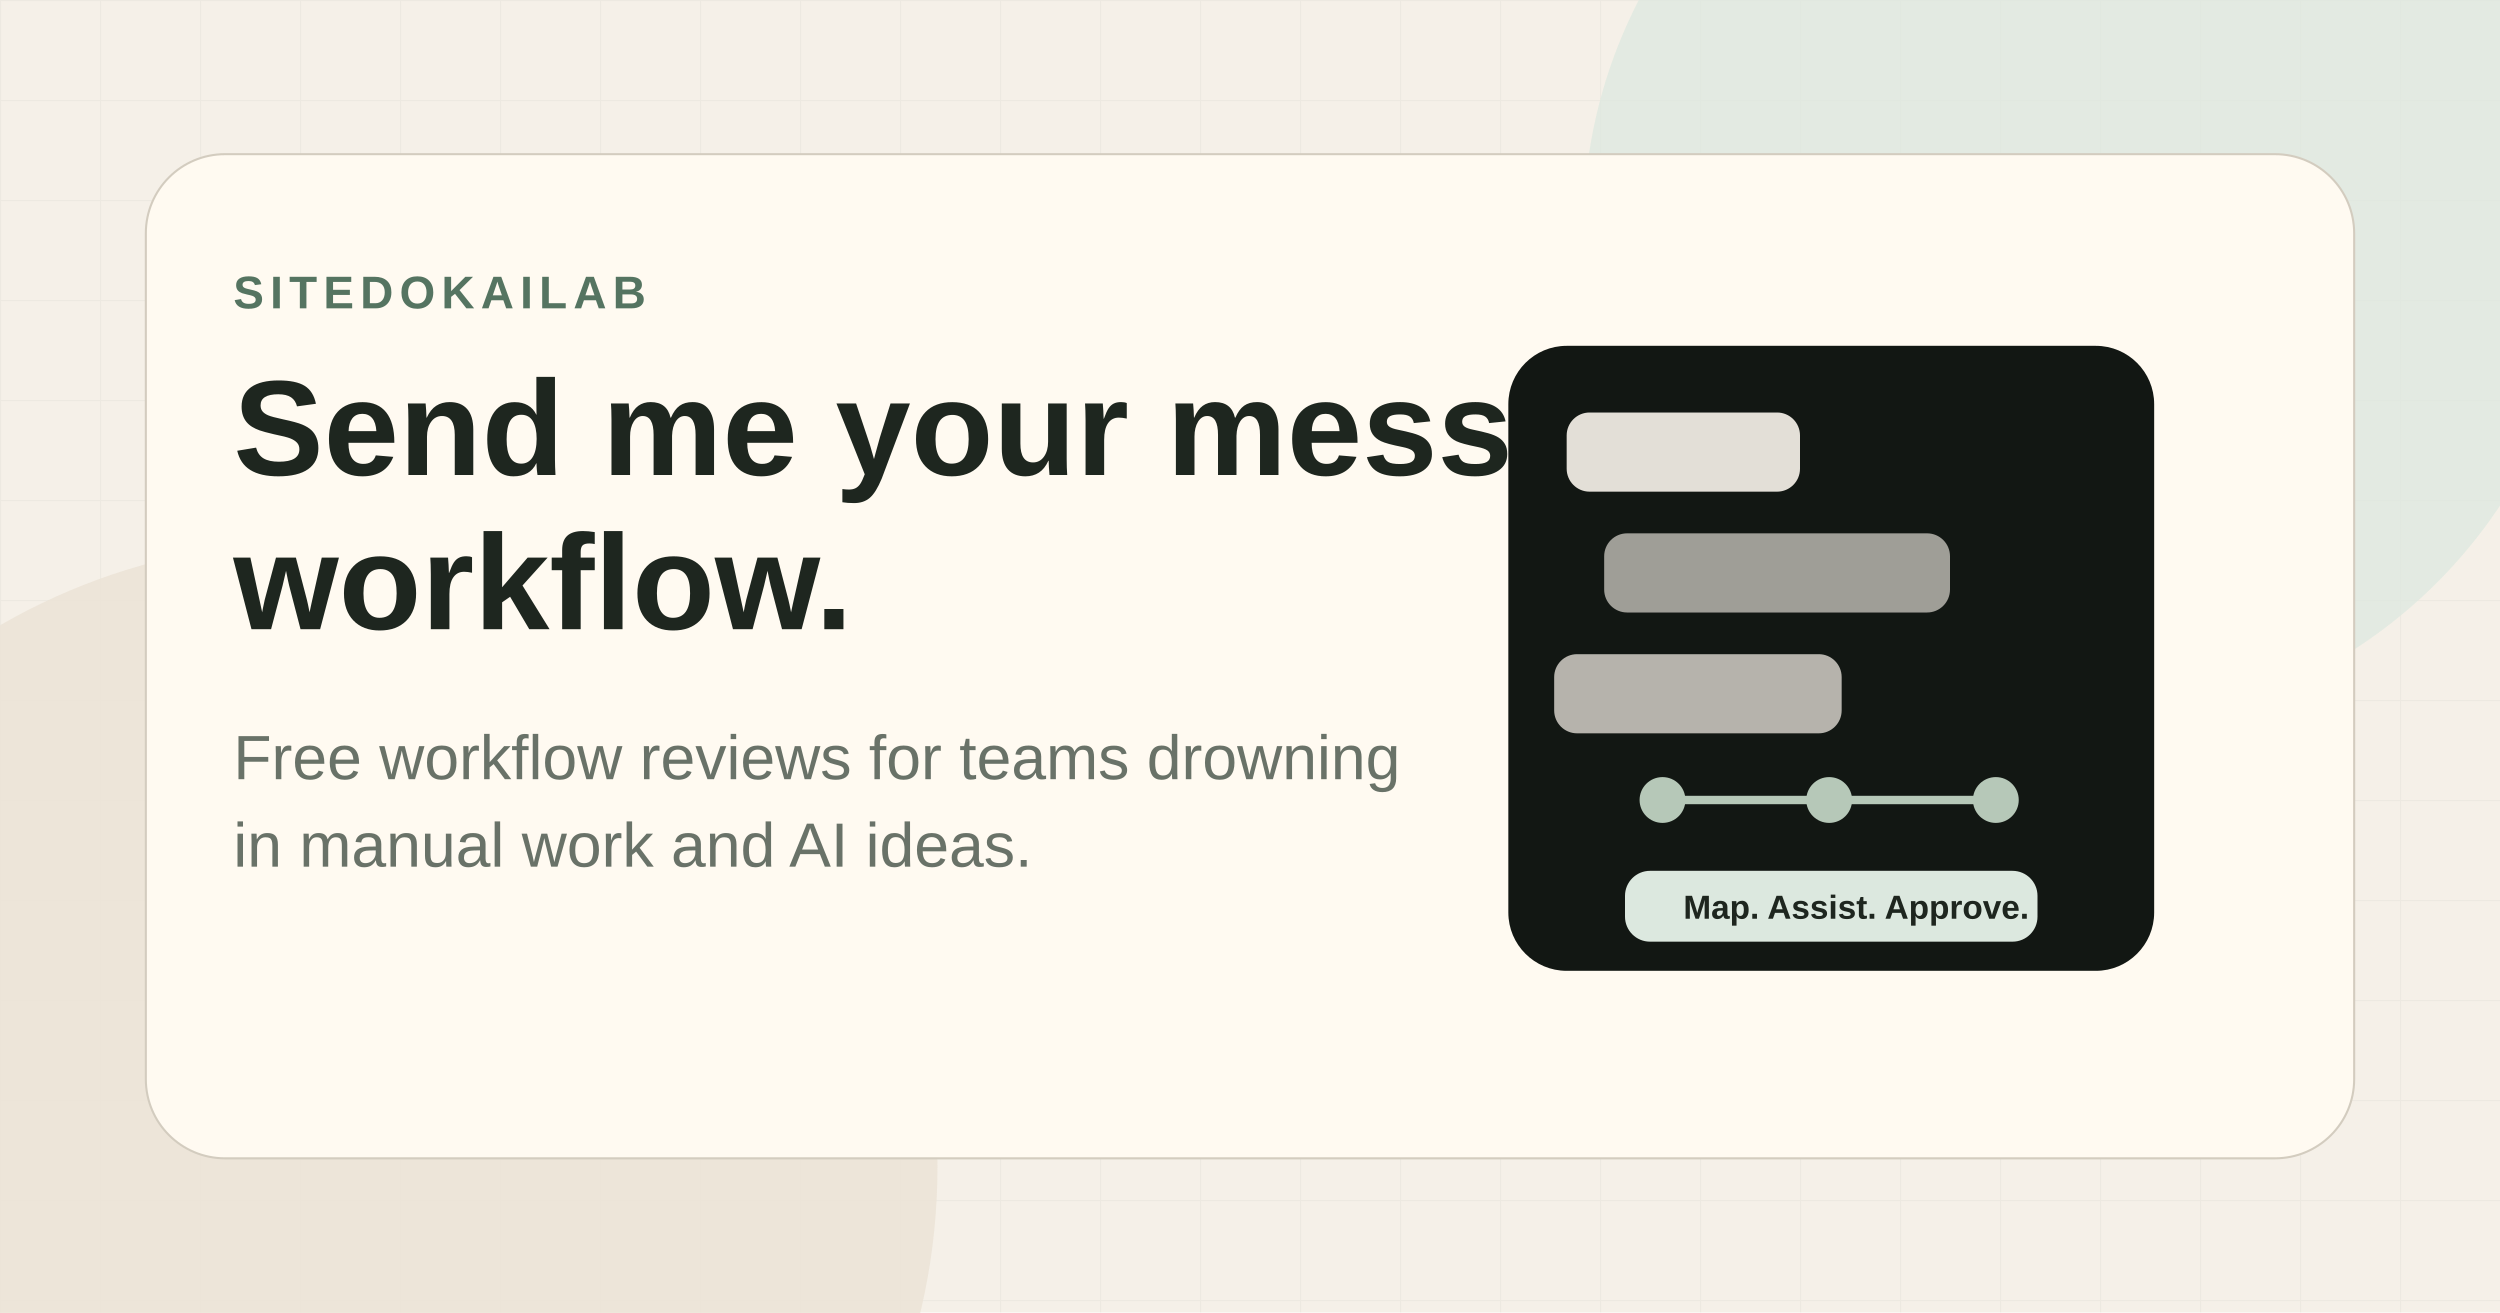
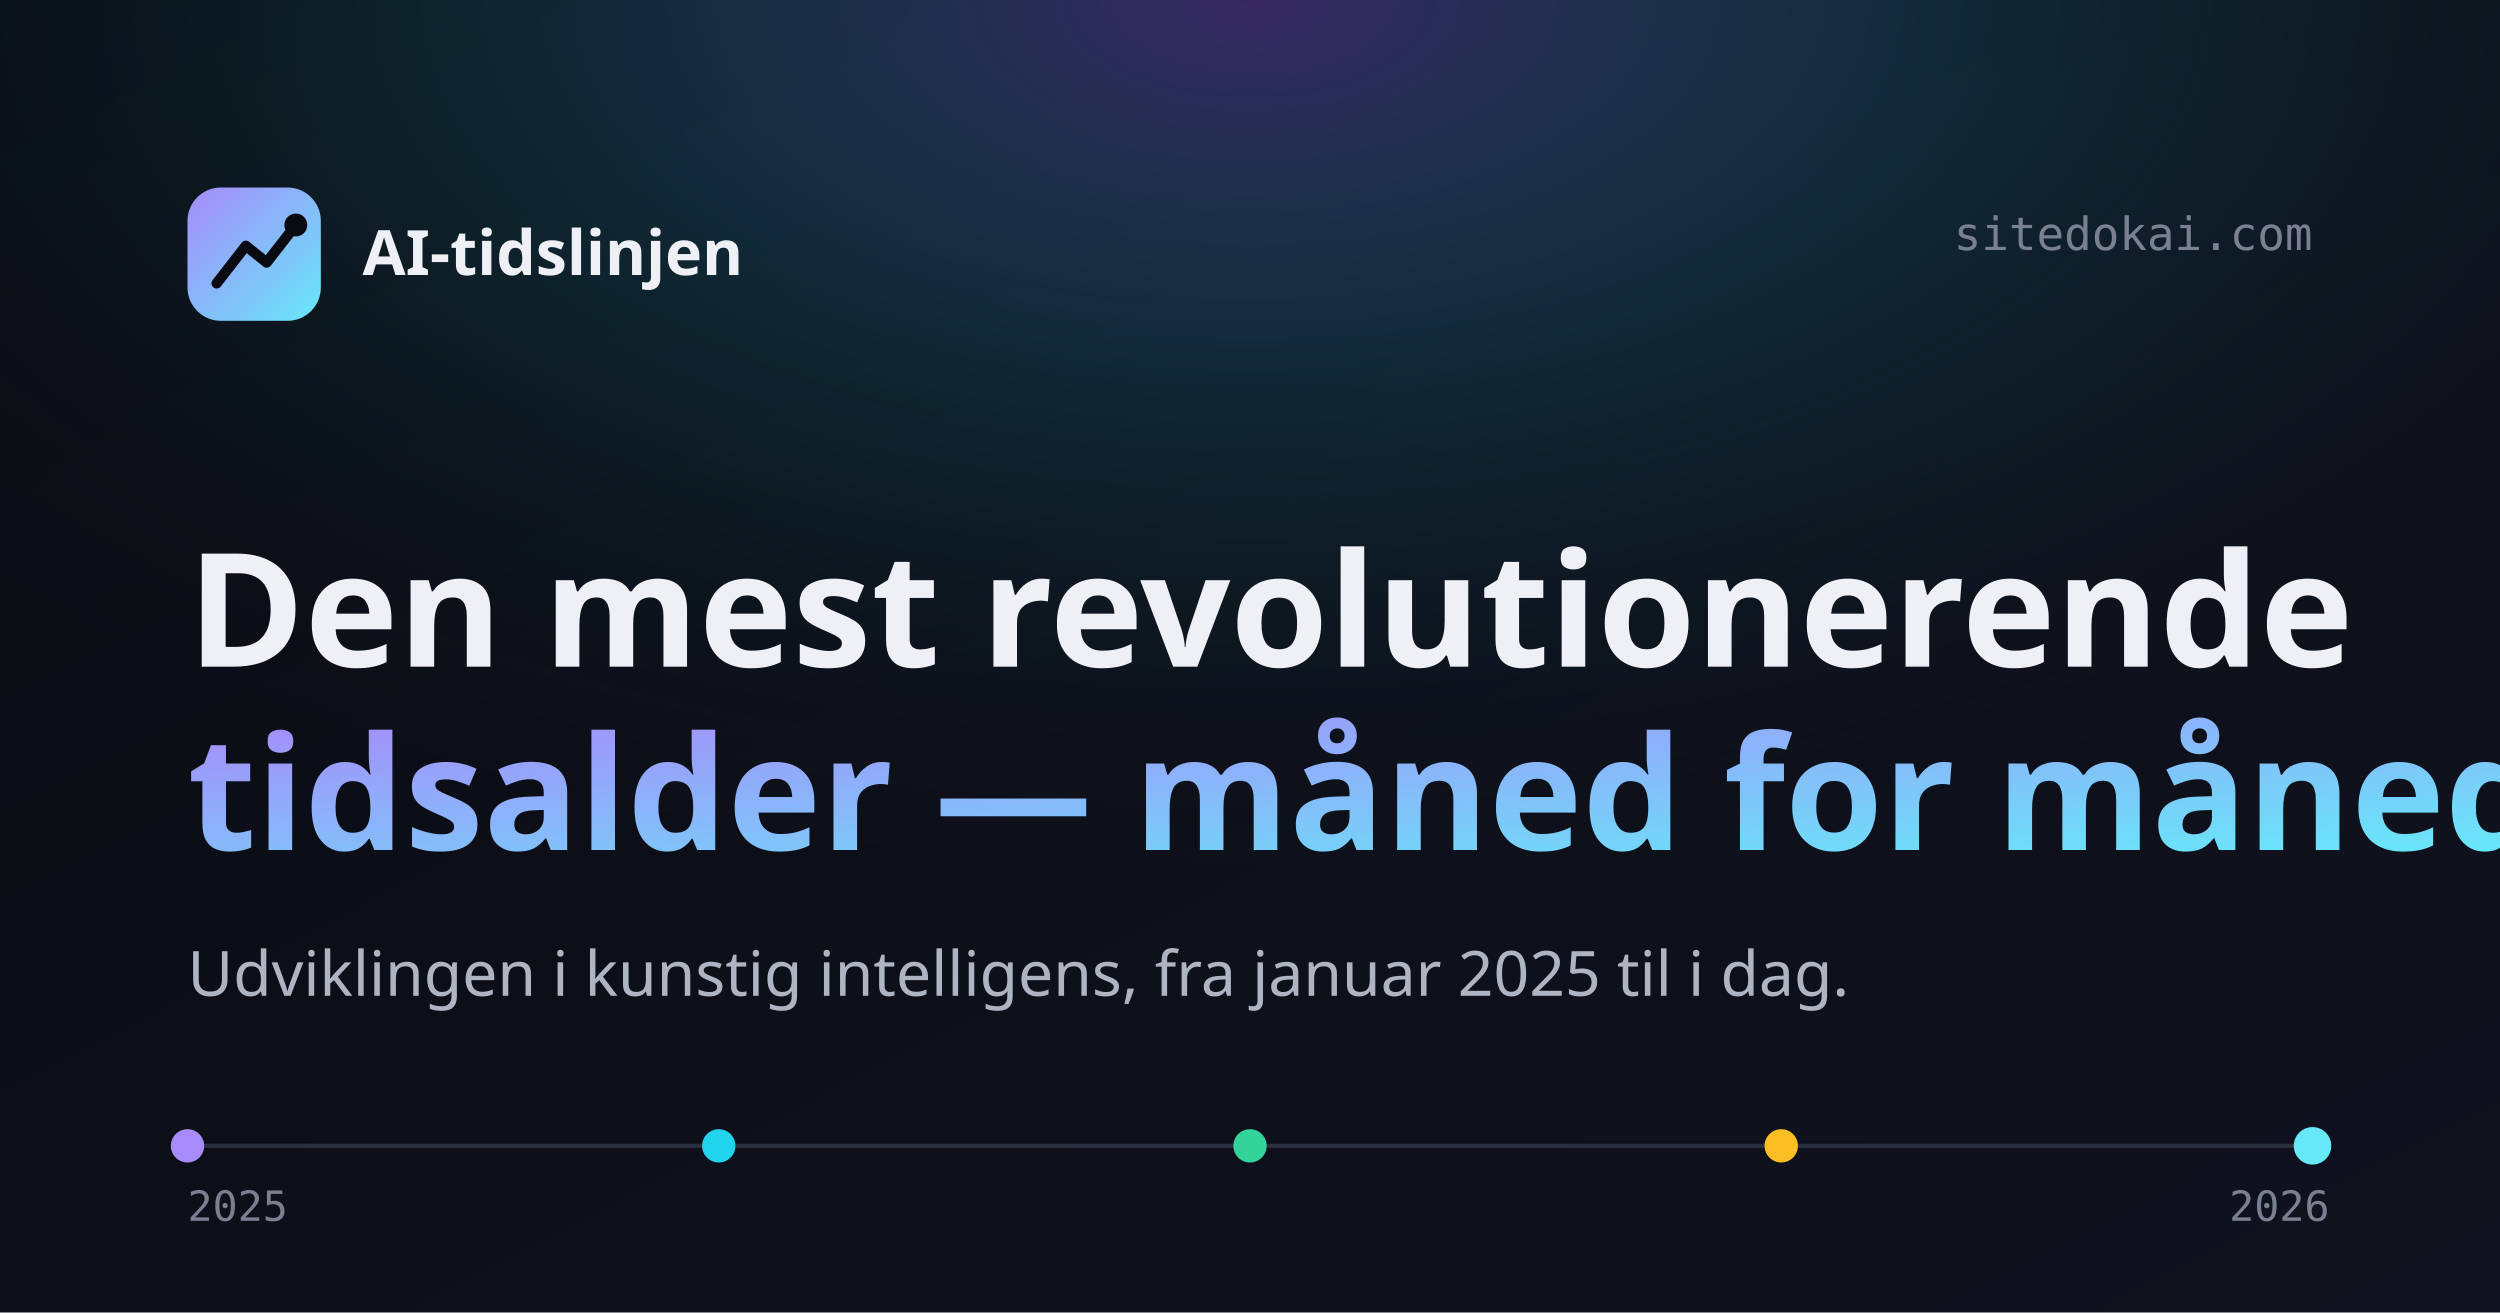
- <svg xmlns="http://www.w3.org/2000/svg" width="1200" height="630" viewBox="0 0 1200 630" fill="none" role="img" aria-labelledby="title desc">
-   <rect width="1200" height="630" fill="#F5F0E8" />
-   <path d="M0 0H1200V630H0V0Z" fill="url(#grid)" opacity="0.58" />
-   <circle cx="1000" cy="110" r="240" fill="#DCE8DF" opacity="0.72" />
-   <circle cx="150" cy="560" r="300" fill="#EBE3D6" opacity="0.82" />
-   <rect x="70" y="74" width="1060" height="482" rx="38" fill="#FFFAF1" stroke="#D3CCBF" />
-   <text x="112" y="148" fill="#557461" font-family="Outfit, Arial, sans-serif" font-size="22" font-weight="700" letter-spacing="3">SITEDOKAILAB</text>
-   <text x="112" y="228" fill="#1E261F" font-family="Outfit, Arial, sans-serif" font-size="65" font-weight="700">Send me your messy</text>
-   <text x="112" y="302" fill="#1E261F" font-family="Outfit, Arial, sans-serif" font-size="65" font-weight="700">workflow.</text>
-   <text x="112" y="374" fill="#697268" font-family="Outfit, Arial, sans-serif" font-size="30">Free workflow reviews for teams drowning</text>
-   <text x="112" y="416" fill="#697268" font-family="Outfit, Arial, sans-serif" font-size="30">in manual work and AI ideas.</text>
-   <g transform="translate(724 166)">
-     <rect x="0" y="0" width="310" height="300" rx="28" fill="#121713" />
-     <rect x="28" y="32" width="112" height="38" rx="11" fill="#F5F0E8" opacity="0.92" />
-     <rect x="46" y="90" width="166" height="38" rx="11" fill="#F5F0E8" opacity="0.62" />
-     <rect x="22" y="148" width="138" height="38" rx="11" fill="#F5F0E8" opacity="0.72" />
-     <path d="M74 218H234" stroke="#B6C8B8" stroke-width="4" stroke-linecap="round" />
-     <circle cx="74" cy="218" r="11" fill="#B6C8B8" />
-     <circle cx="154" cy="218" r="11" fill="#B6C8B8" />
-     <circle cx="234" cy="218" r="11" fill="#B6C8B8" />
-     <rect x="56" y="252" width="198" height="34" rx="12" fill="#DCE8DF" />
-     <text x="84" y="275" fill="#1E261F" font-family="Outfit, Arial, sans-serif" font-size="16" font-weight="700">Map. Assist. Approve.</text>
+ <svg xmlns="http://www.w3.org/2000/svg" width="1200" height="630" viewBox="0 0 1200 630" fill="none" role="img" aria-label="AI-tidslinjen">
+   <defs>
+     <linearGradient id="bg" x1="0" y1="0" x2="1" y2="1">
+       <stop offset="0" stop-color="#0a0b12" />
+       <stop offset="1" stop-color="#10131f" />
+     </linearGradient>
+     <radialGradient id="aurora" cx="50%" cy="0%" r="70%">
+       <stop offset="0" stop-color="#8b5cf6" stop-opacity="0.35" />
+       <stop offset="45%" stop-color="#22d3ee" stop-opacity="0.12" />
+       <stop offset="100%" stop-color="#0a0b12" stop-opacity="0" />
+     </radialGradient>
+     <linearGradient id="grad" x1="0" y1="0" x2="1" y2="1">
+       <stop offset="0" stop-color="#a78bfa" />
+       <stop offset="1" stop-color="#67e8f9" />
+     </linearGradient>
+   </defs>
+   <rect width="1200" height="630" fill="url(#bg)" />
+   <rect width="1200" height="630" fill="url(#aurora)" />
+   <g transform="translate(90, 90)">
+     <rect width="64" height="64" rx="16" fill="url(#grad)" />
+     <path d="M14 46 L28 28 L38 36 L52 18" fill="none" stroke="#0a0b12" stroke-width="5" stroke-linecap="round" stroke-linejoin="round" />
+     <circle cx="52" cy="18" r="5.5" fill="#0a0b12" />
+     <text x="84" y="42" font-family="Outfit, sans-serif" font-size="30" font-weight="800" fill="#eef0f6">AI-tidslinjen</text>
  </g>
-   <defs>
-     <pattern id="grid" width="48" height="48" patternUnits="userSpaceOnUse">
-       <path d="M48 0H0V48" stroke="#1E261F" stroke-opacity="0.06" />
-     </pattern>
-   </defs>
+   <text x="90" y="320" font-family="Outfit, sans-serif" font-size="76" font-weight="800" fill="#eef0f6">Den mest revolutionerende</text>
+   <text x="90" y="408" font-family="Outfit, sans-serif" font-size="76" font-weight="800" fill="url(#grad)">tidsalder — måned for måned</text>
+   <text x="90" y="478" font-family="Outfit, sans-serif" font-size="30" font-weight="500" fill="#aeb4c2">Udviklingen i kunstig intelligens, fra januar 2025 til i dag.</text>
+   <g transform="translate(90, 540)">
+     <line x1="0" y1="10" x2="1020" y2="10" stroke="#2a2f3e" stroke-width="2" />
+     <circle cx="0" cy="10" r="8" fill="#a78bfa" />
+     <circle cx="255" cy="10" r="8" fill="#22d3ee" />
+     <circle cx="510" cy="10" r="8" fill="#34d399" />
+     <circle cx="765" cy="10" r="8" fill="#fbbf24" />
+     <circle cx="1020" cy="10" r="9" fill="#67e8f9" />
+     <text x="0" y="46" font-family="JetBrains Mono, monospace" font-size="20" fill="#7a8092">2025</text>
+     <text x="980" y="46" font-family="JetBrains Mono, monospace" font-size="20" fill="#7a8092">2026</text>
+   </g>
+   <text x="1110" y="120" text-anchor="end" font-family="JetBrains Mono, monospace" font-size="22" fill="#7a8092">sitedokai.com</text>
</svg>
